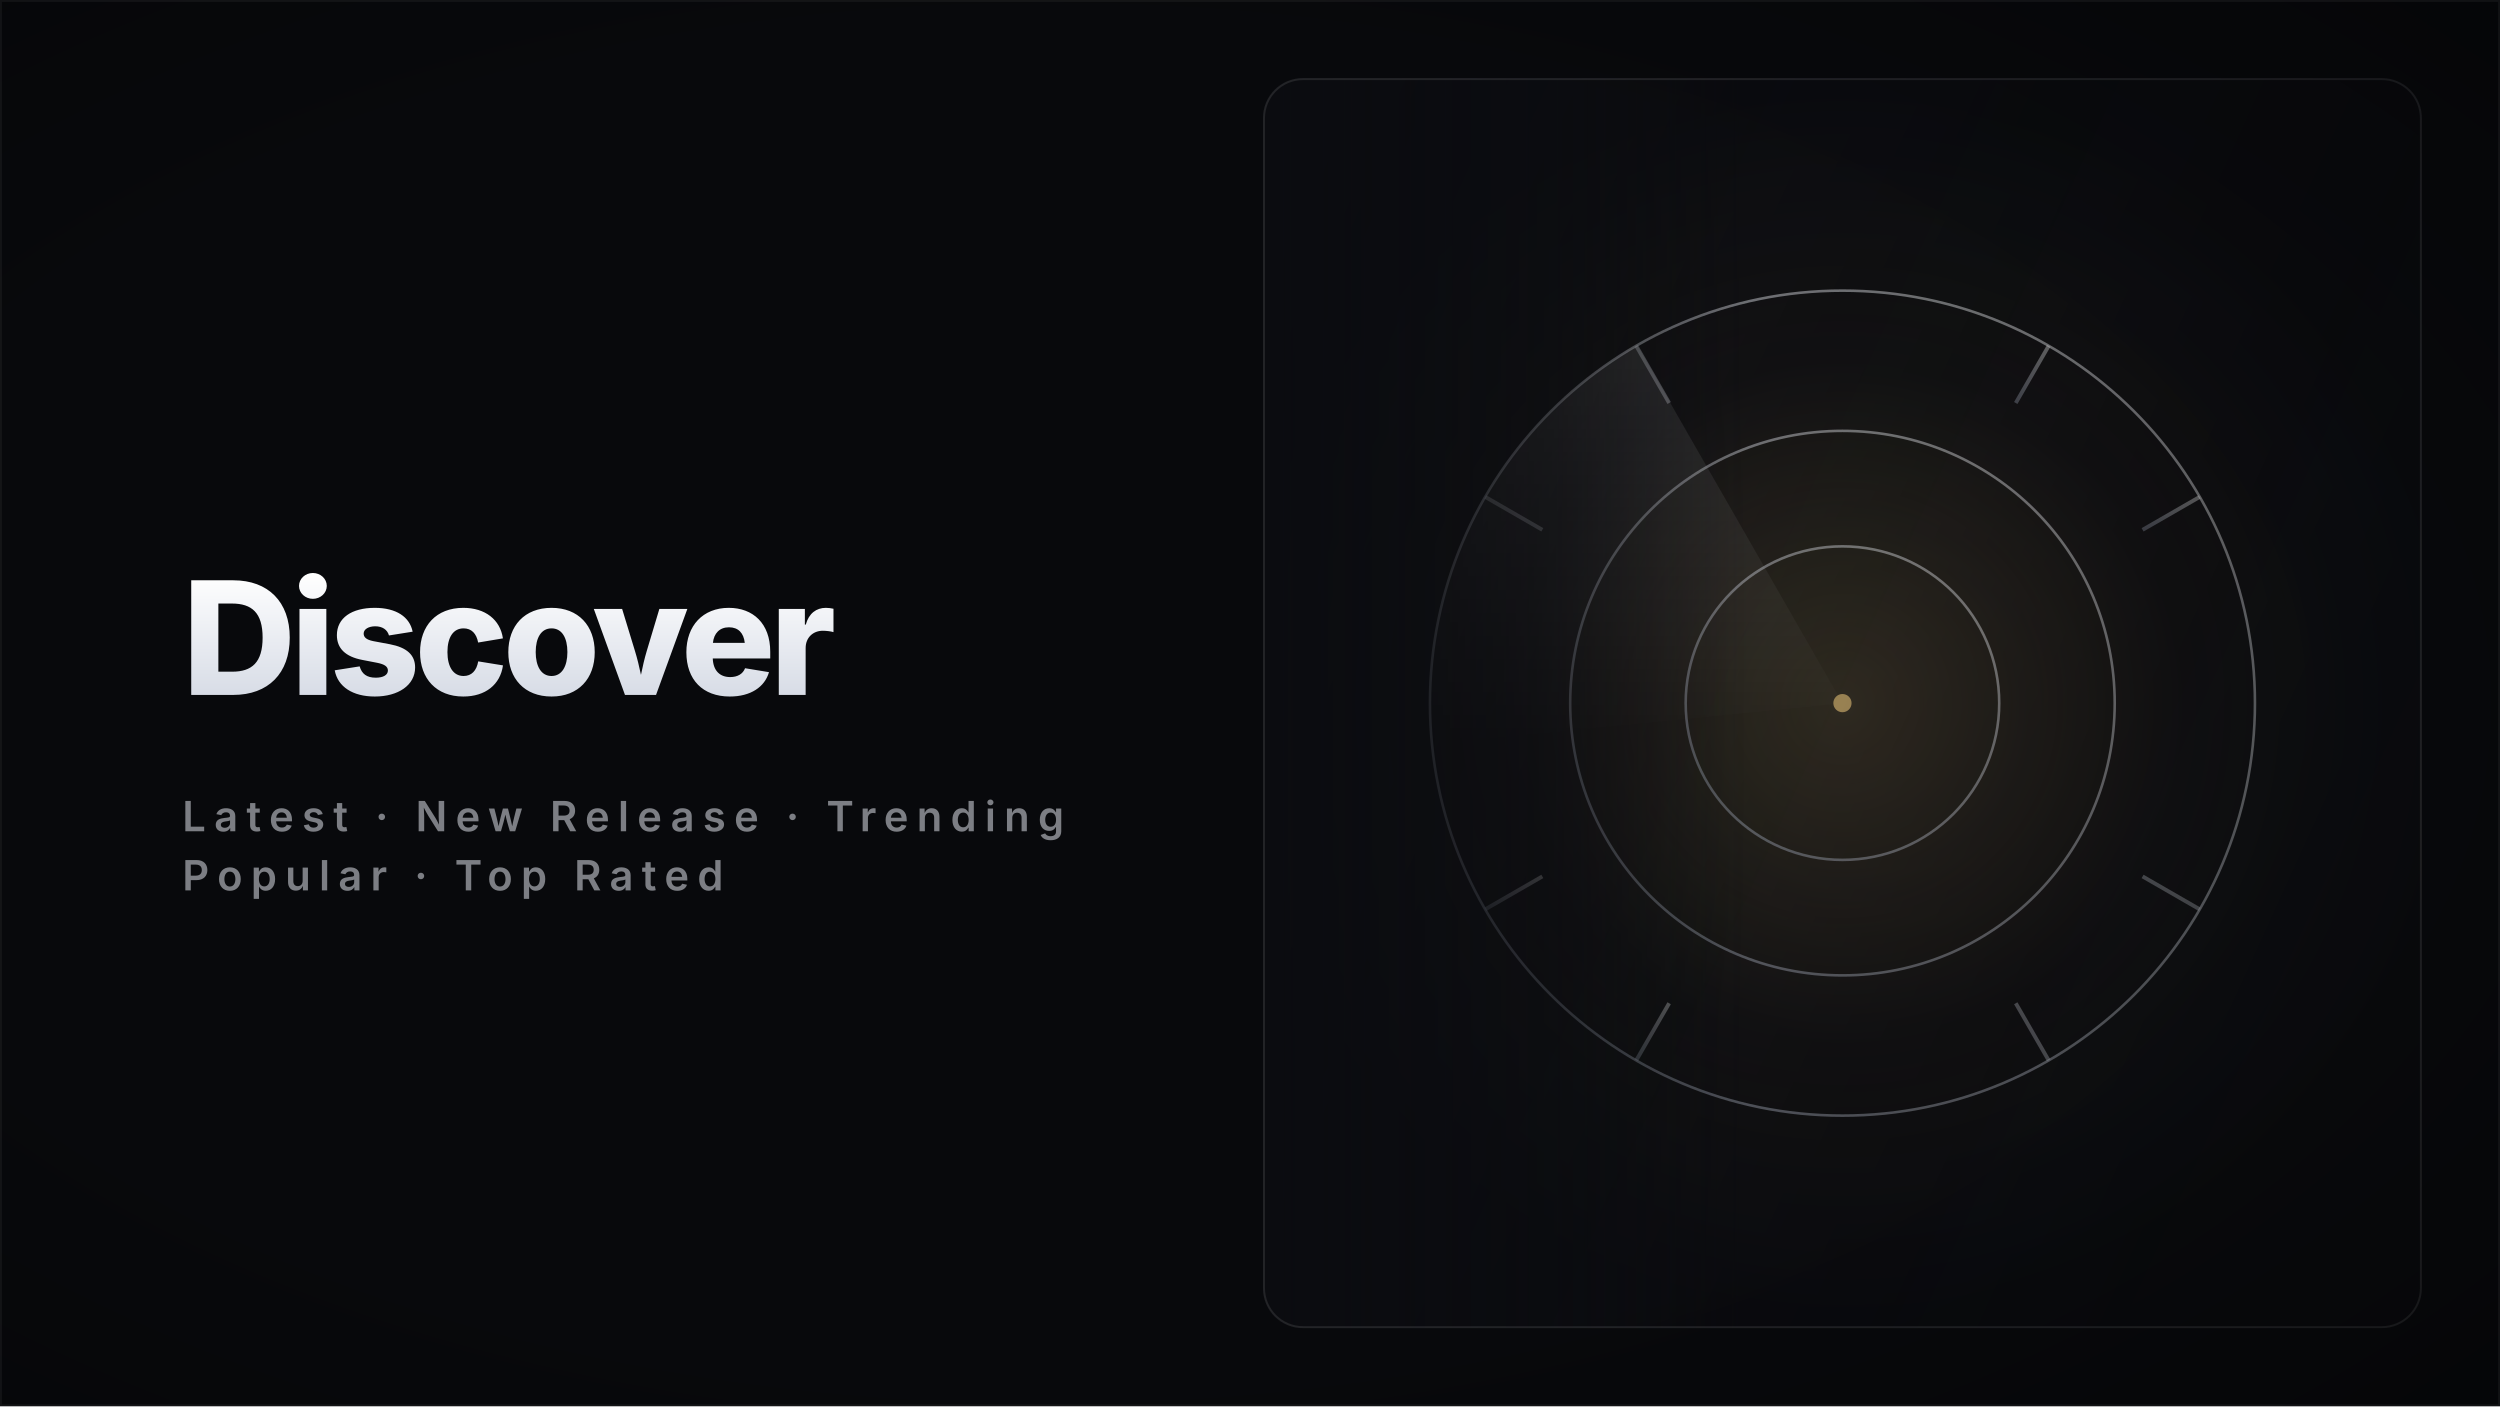
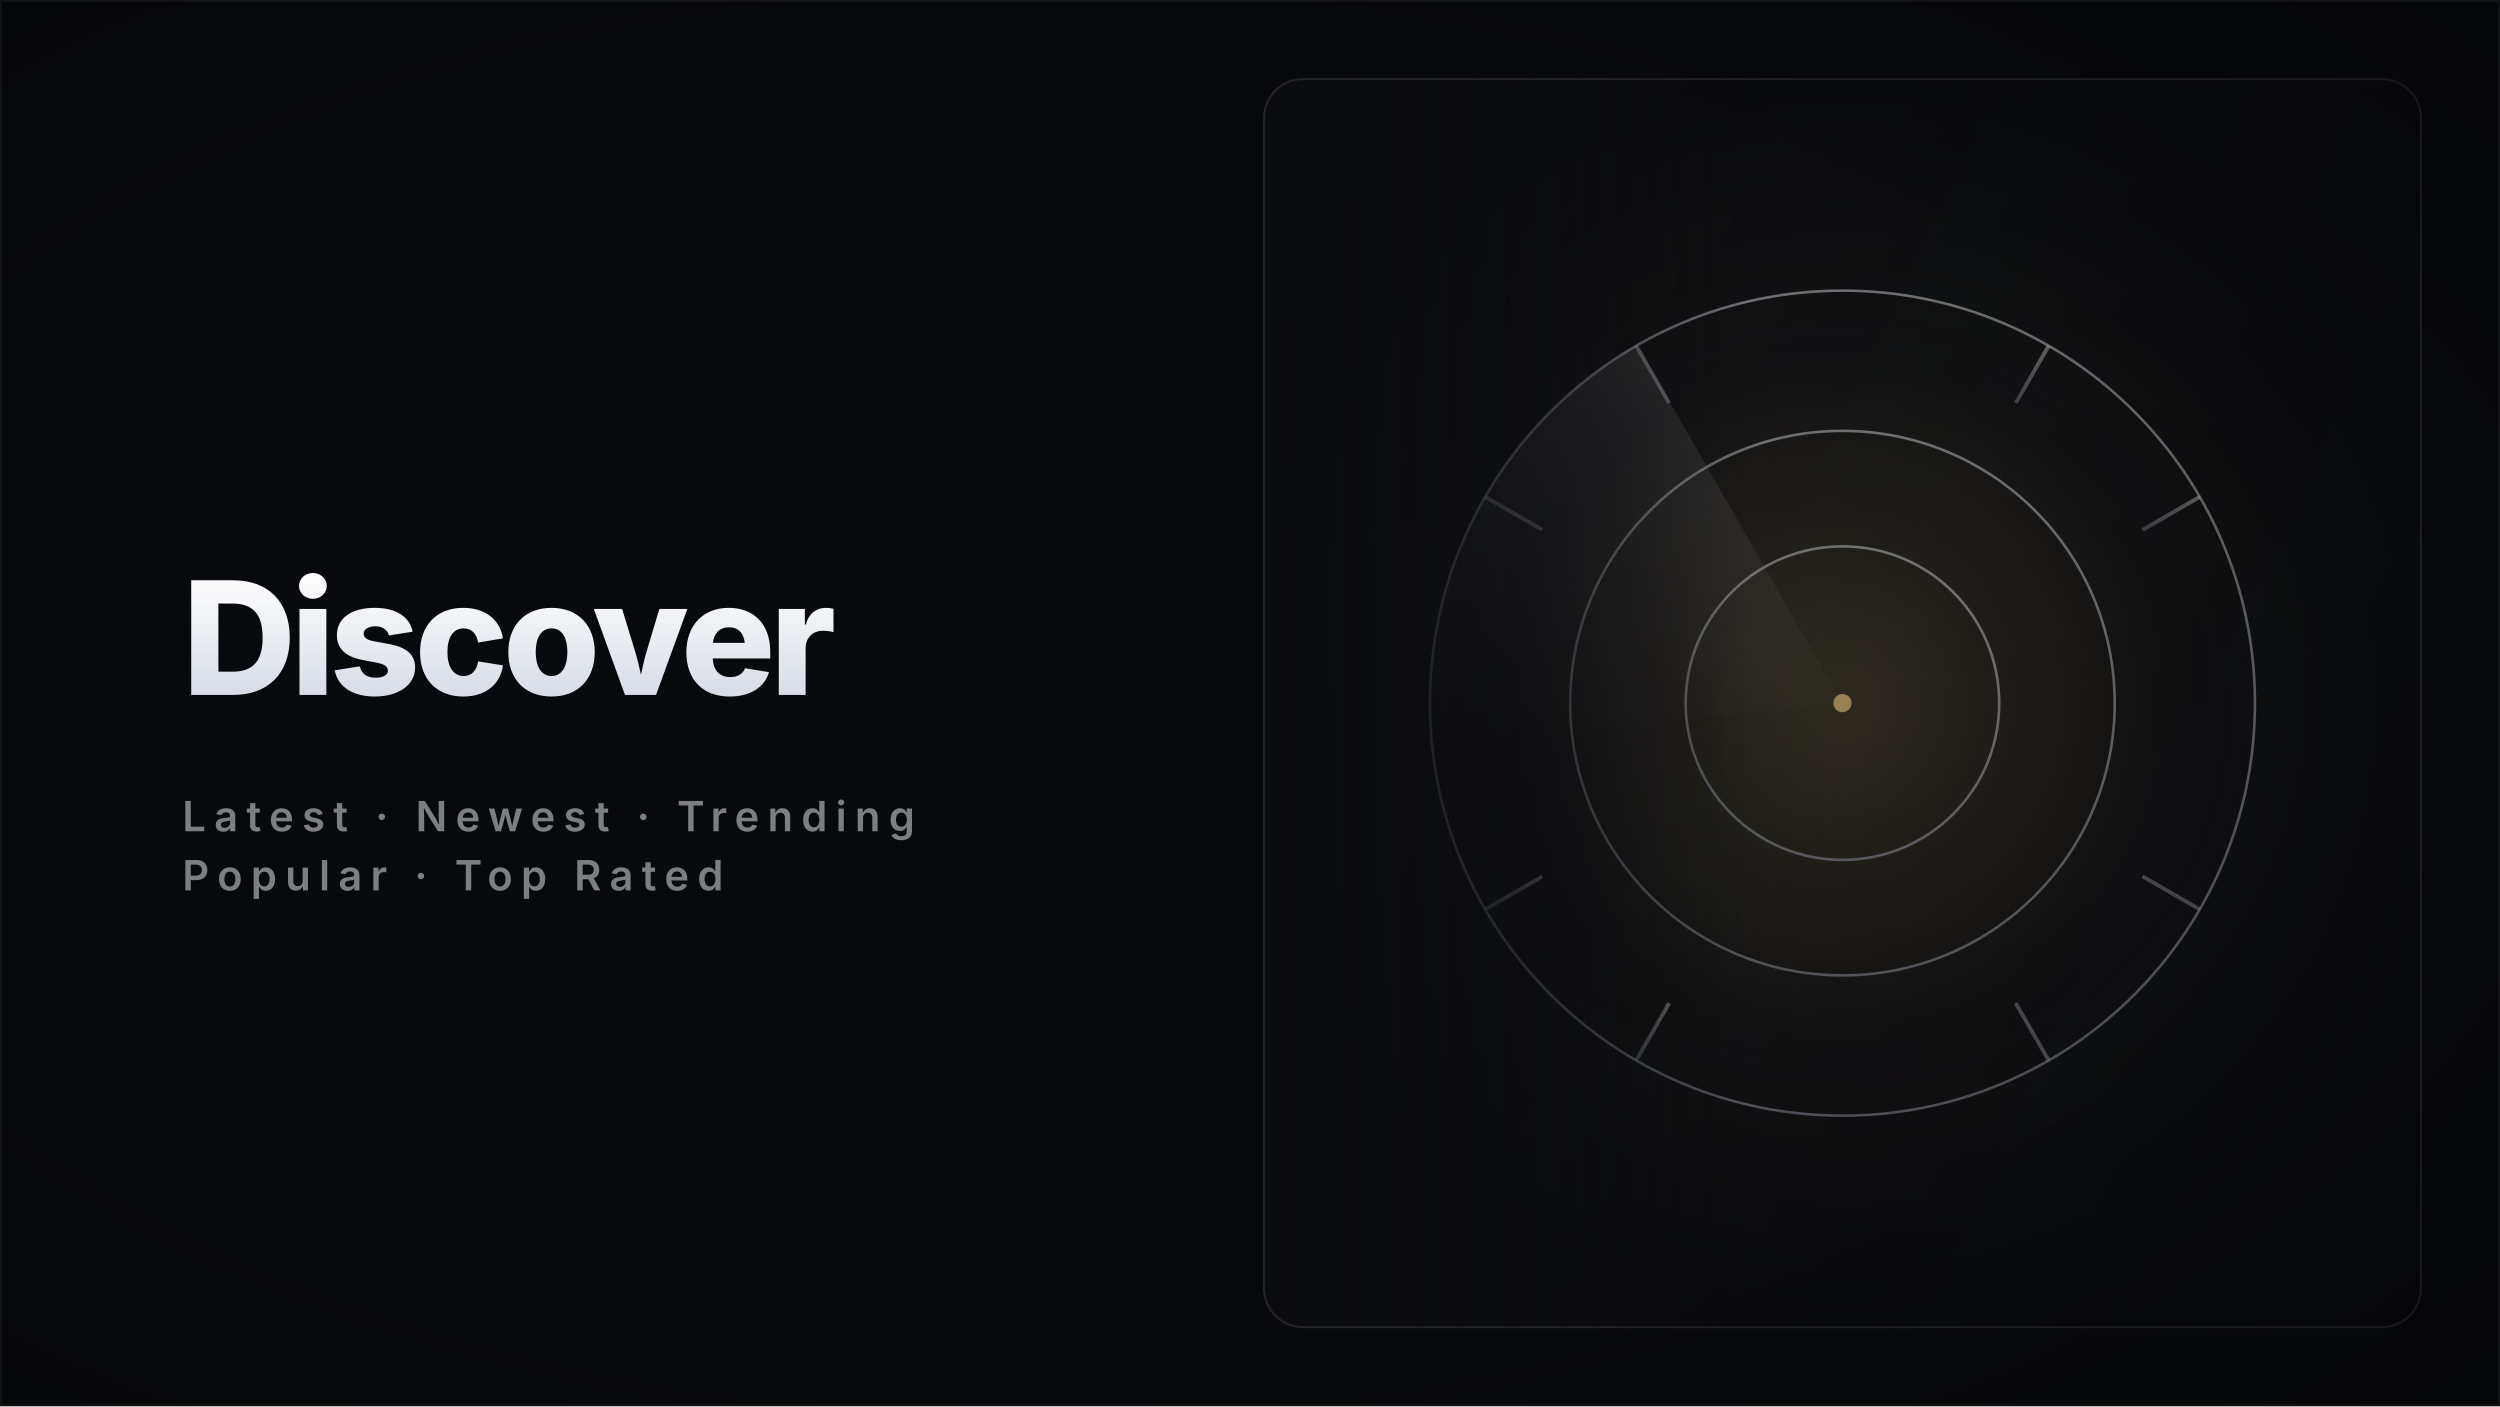
<svg xmlns="http://www.w3.org/2000/svg" width="1920" height="1080" viewBox="0 0 1920 1080" role="img" aria-label="Discover — shows collection cover" shape-rendering="geometricPrecision" text-rendering="geometricPrecision">
  <defs>
    <linearGradient id="titleFill" x1="0" y1="0" x2="0" y2="1">
      <stop offset="0" stop-color="#FFFFFF" />
      <stop offset="1" stop-color="#D7DCE6" />
    </linearGradient>
    <linearGradient id="feather" x1="0" y1="0" x2="1" y2="0">
      <stop offset="0" stop-color="#0B0C10" stop-opacity="1" />
      <stop offset="0.6" stop-color="#0B0C10" stop-opacity="0.55" />
      <stop offset="1" stop-color="#0B0C10" stop-opacity="0" />
    </linearGradient>
    <linearGradient id="panelShade" x1="0" y1="0" x2="1" y2="0.5">
      <stop offset="0" stop-color="rgba(6,7,10,0)" />
      <stop offset="1" stop-color="rgba(6,7,10,0.42)" />
    </linearGradient>
    <radialGradient id="vignette" cx="0.42" cy="0.5" r="0.85">
      <stop offset="0.55" stop-color="rgba(0,0,0,0)" />
      <stop offset="1" stop-color="rgba(0,0,0,0.45)" />
    </radialGradient>
    <clipPath id="cardClip">
      <rect x="970" y="60" width="890" height="960" rx="30" />
    </clipPath>
    <linearGradient id="ivoryS" x1="0" y1="0" x2="1" y2="1">
      <stop offset="0" stop-color="#FFFFFF" />
      <stop offset="1" stop-color="#9AA2B4" />
    </linearGradient>
    <radialGradient id="glow" cx="0.5" cy="0.5" r="0.5">
      <stop offset="0" stop-color="#C8A96A" stop-opacity="0.26" />
      <stop offset="0.55" stop-color="#C8A96A" stop-opacity="0.05" />
      <stop offset="1" stop-color="#C8A96A" stop-opacity="0" />
    </radialGradient>
    <linearGradient id="beamG" x1="0" y1="0" x2="0" y2="1">
      <stop offset="0" stop-color="#FFFFFF" stop-opacity="0.34" />
      <stop offset="1" stop-color="#FFFFFF" stop-opacity="0" />
    </linearGradient>
    <linearGradient id="barG" x1="0" y1="1" x2="0" y2="0">
      <stop offset="0" stop-color="#3A3F4D" />
      <stop offset="0.6" stop-color="#C9CEDB" />
      <stop offset="1" stop-color="#FFFFFF" />
    </linearGradient>
    <linearGradient id="colG" x1="0" y1="1" x2="0" y2="0">
      <stop offset="0" stop-color="#4A5060" stop-opacity="0.85" />
      <stop offset="1" stop-color="#E8ECF4" />
    </linearGradient>
    <radialGradient id="disc" cx="0.38" cy="0.34" r="0.75">
      <stop offset="0" stop-color="#FFFFFF" stop-opacity="0.9" />
      <stop offset="1" stop-color="#C8A96A" stop-opacity="0.12" />
    </radialGradient>
    <style>
      .glow { animation: glowPulse 11s ease-in-out infinite; }
      @keyframes glowPulse { 0%,100% { opacity: 0.68; } 50% { opacity: 1; } }
      @media (prefers-reduced-motion: reduce) { .glow { animation: none; } }
    </style>
  </defs>
  <rect x="0" y="0" width="1920" height="1080" fill="#08090C" />
  <rect x="970" y="60" width="890" height="960" rx="30" fill="#0B0C10" />
  <g clip-path="url(#cardClip)">
    <g transform="translate(2830 0) scale(-1 1)">
      <circle cx="1415" cy="540" r="475.2" fill="url(#glow)" class="glow" />
      <circle cx="1415" cy="540" r="120.4" fill="none" stroke="url(#ivoryS)" stroke-width="2" opacity="0.55" />
      <circle cx="1415" cy="540" r="209.1" fill="none" stroke="url(#ivoryS)" stroke-width="2" opacity="0.55" />
      <circle cx="1415" cy="540" r="316.8" fill="none" stroke="url(#ivoryS)" stroke-width="2" opacity="0.55" />
      <line x1="1681.1" y1="540" x2="1731.8" y2="540" stroke="url(#ivoryS)" stroke-width="3" opacity="0.45" />
      <line x1="1645.5" y1="673.1" x2="1689.4" y2="698.4" stroke="url(#ivoryS)" stroke-width="3" opacity="0.45" />
      <line x1="1548.1" y1="770.5" x2="1573.4" y2="814.4" stroke="url(#ivoryS)" stroke-width="3" opacity="0.45" />
      <line x1="1415" y1="806.1" x2="1415" y2="856.8" stroke="url(#ivoryS)" stroke-width="3" opacity="0.45" />
      <line x1="1281.9" y1="770.5" x2="1256.6" y2="814.4" stroke="url(#ivoryS)" stroke-width="3" opacity="0.45" />
      <line x1="1184.5" y1="673.1" x2="1140.6" y2="698.4" stroke="url(#ivoryS)" stroke-width="3" opacity="0.45" />
      <line x1="1148.9" y1="540" x2="1098.2" y2="540" stroke="url(#ivoryS)" stroke-width="3" opacity="0.45" />
      <line x1="1184.5" y1="406.9" x2="1140.6" y2="381.6" stroke="url(#ivoryS)" stroke-width="3" opacity="0.45" />
      <line x1="1281.9" y1="309.5" x2="1256.6" y2="265.6" stroke="url(#ivoryS)" stroke-width="3" opacity="0.45" />
      <line x1="1415" y1="273.9" x2="1415" y2="223.2" stroke="url(#ivoryS)" stroke-width="3" opacity="0.45" />
      <line x1="1548.1" y1="309.5" x2="1573.4" y2="265.6" stroke="url(#ivoryS)" stroke-width="3" opacity="0.45" />
      <line x1="1645.5" y1="406.9" x2="1689.4" y2="381.6" stroke="url(#ivoryS)" stroke-width="3" opacity="0.45" />
      <path d="M 1415 540 L 1572.6 265.2 A 316.8 316.8 0 0 1 1730.2 571.6 Z" fill="url(#beamG)" opacity="0.4" />
      <circle cx="1415" cy="540" r="7" fill="#C8A96A" />
    </g>
    <rect x="970" y="60" width="890" height="960" fill="url(#panelShade)" />
    <rect x="970" y="60" width="373.8" height="960" fill="url(#feather)" />
  </g>
  <rect x="970.75" y="60.75" width="888.5" height="958.5" rx="30" fill="none" stroke="rgba(255,255,255,0.10)" stroke-width="1.5" />
  <rect x="0" y="0" width="1920" height="1080" fill="url(#vignette)" />
  <g>
    <text x="140" y="533.7" font-family="Inter" font-size="121" font-weight="800" letter-spacing="-4.24" fill="url(#titleFill)">Discover</text>
-     <text x="140" y="638.4" font-family="Inter" font-size="32" font-weight="600" letter-spacing="6.40" fill="rgba(231,235,243,0.52)">Latest  ·  New Release  ·  Trending</text>
+     <text x="140" y="638.4" font-family="Inter" font-size="32" font-weight="600" letter-spacing="6.40" fill="rgba(231,235,243,0.52)">Latest  ·  Newest  ·  Trending</text>
    <text x="140" y="683.8" font-family="Inter" font-size="32" font-weight="600" letter-spacing="6.40" fill="rgba(231,235,243,0.52)">Popular  ·  Top Rated</text>
  </g>
  <rect x="0.75" y="0.75" width="1918.5" height="1078.5" fill="none" stroke="rgba(255,255,255,0.05)" stroke-width="1.5" />
</svg>
